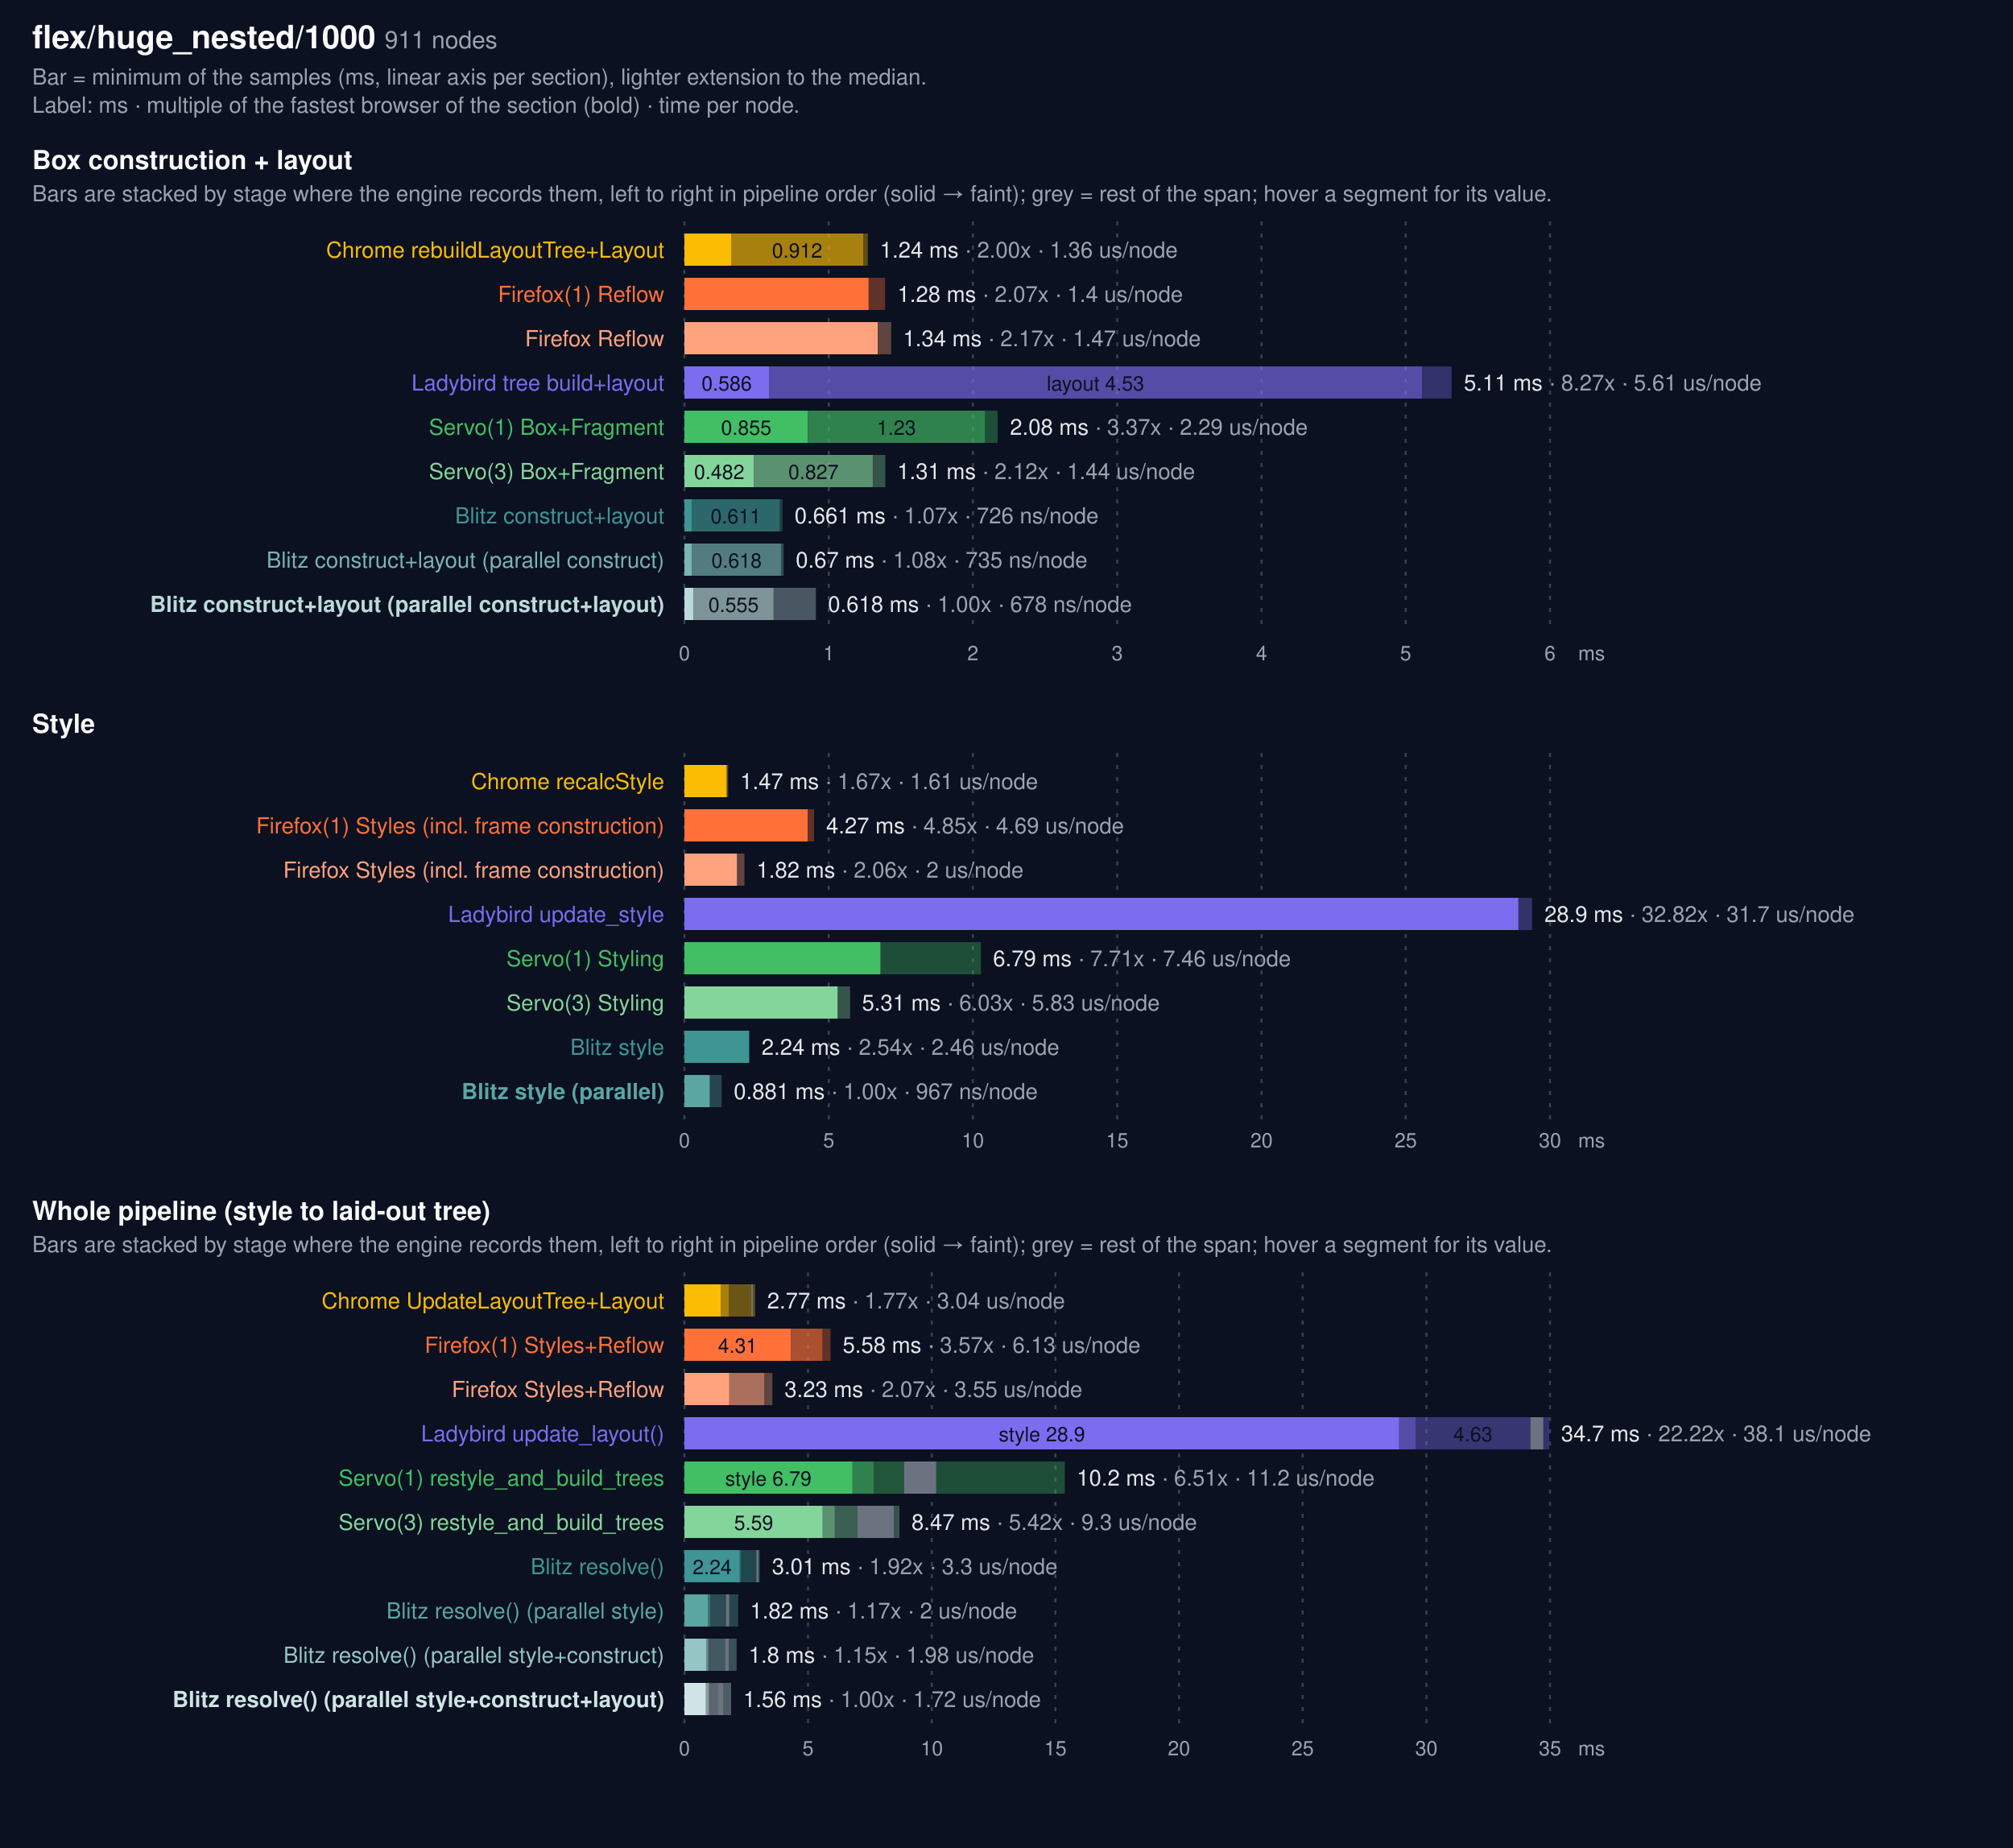
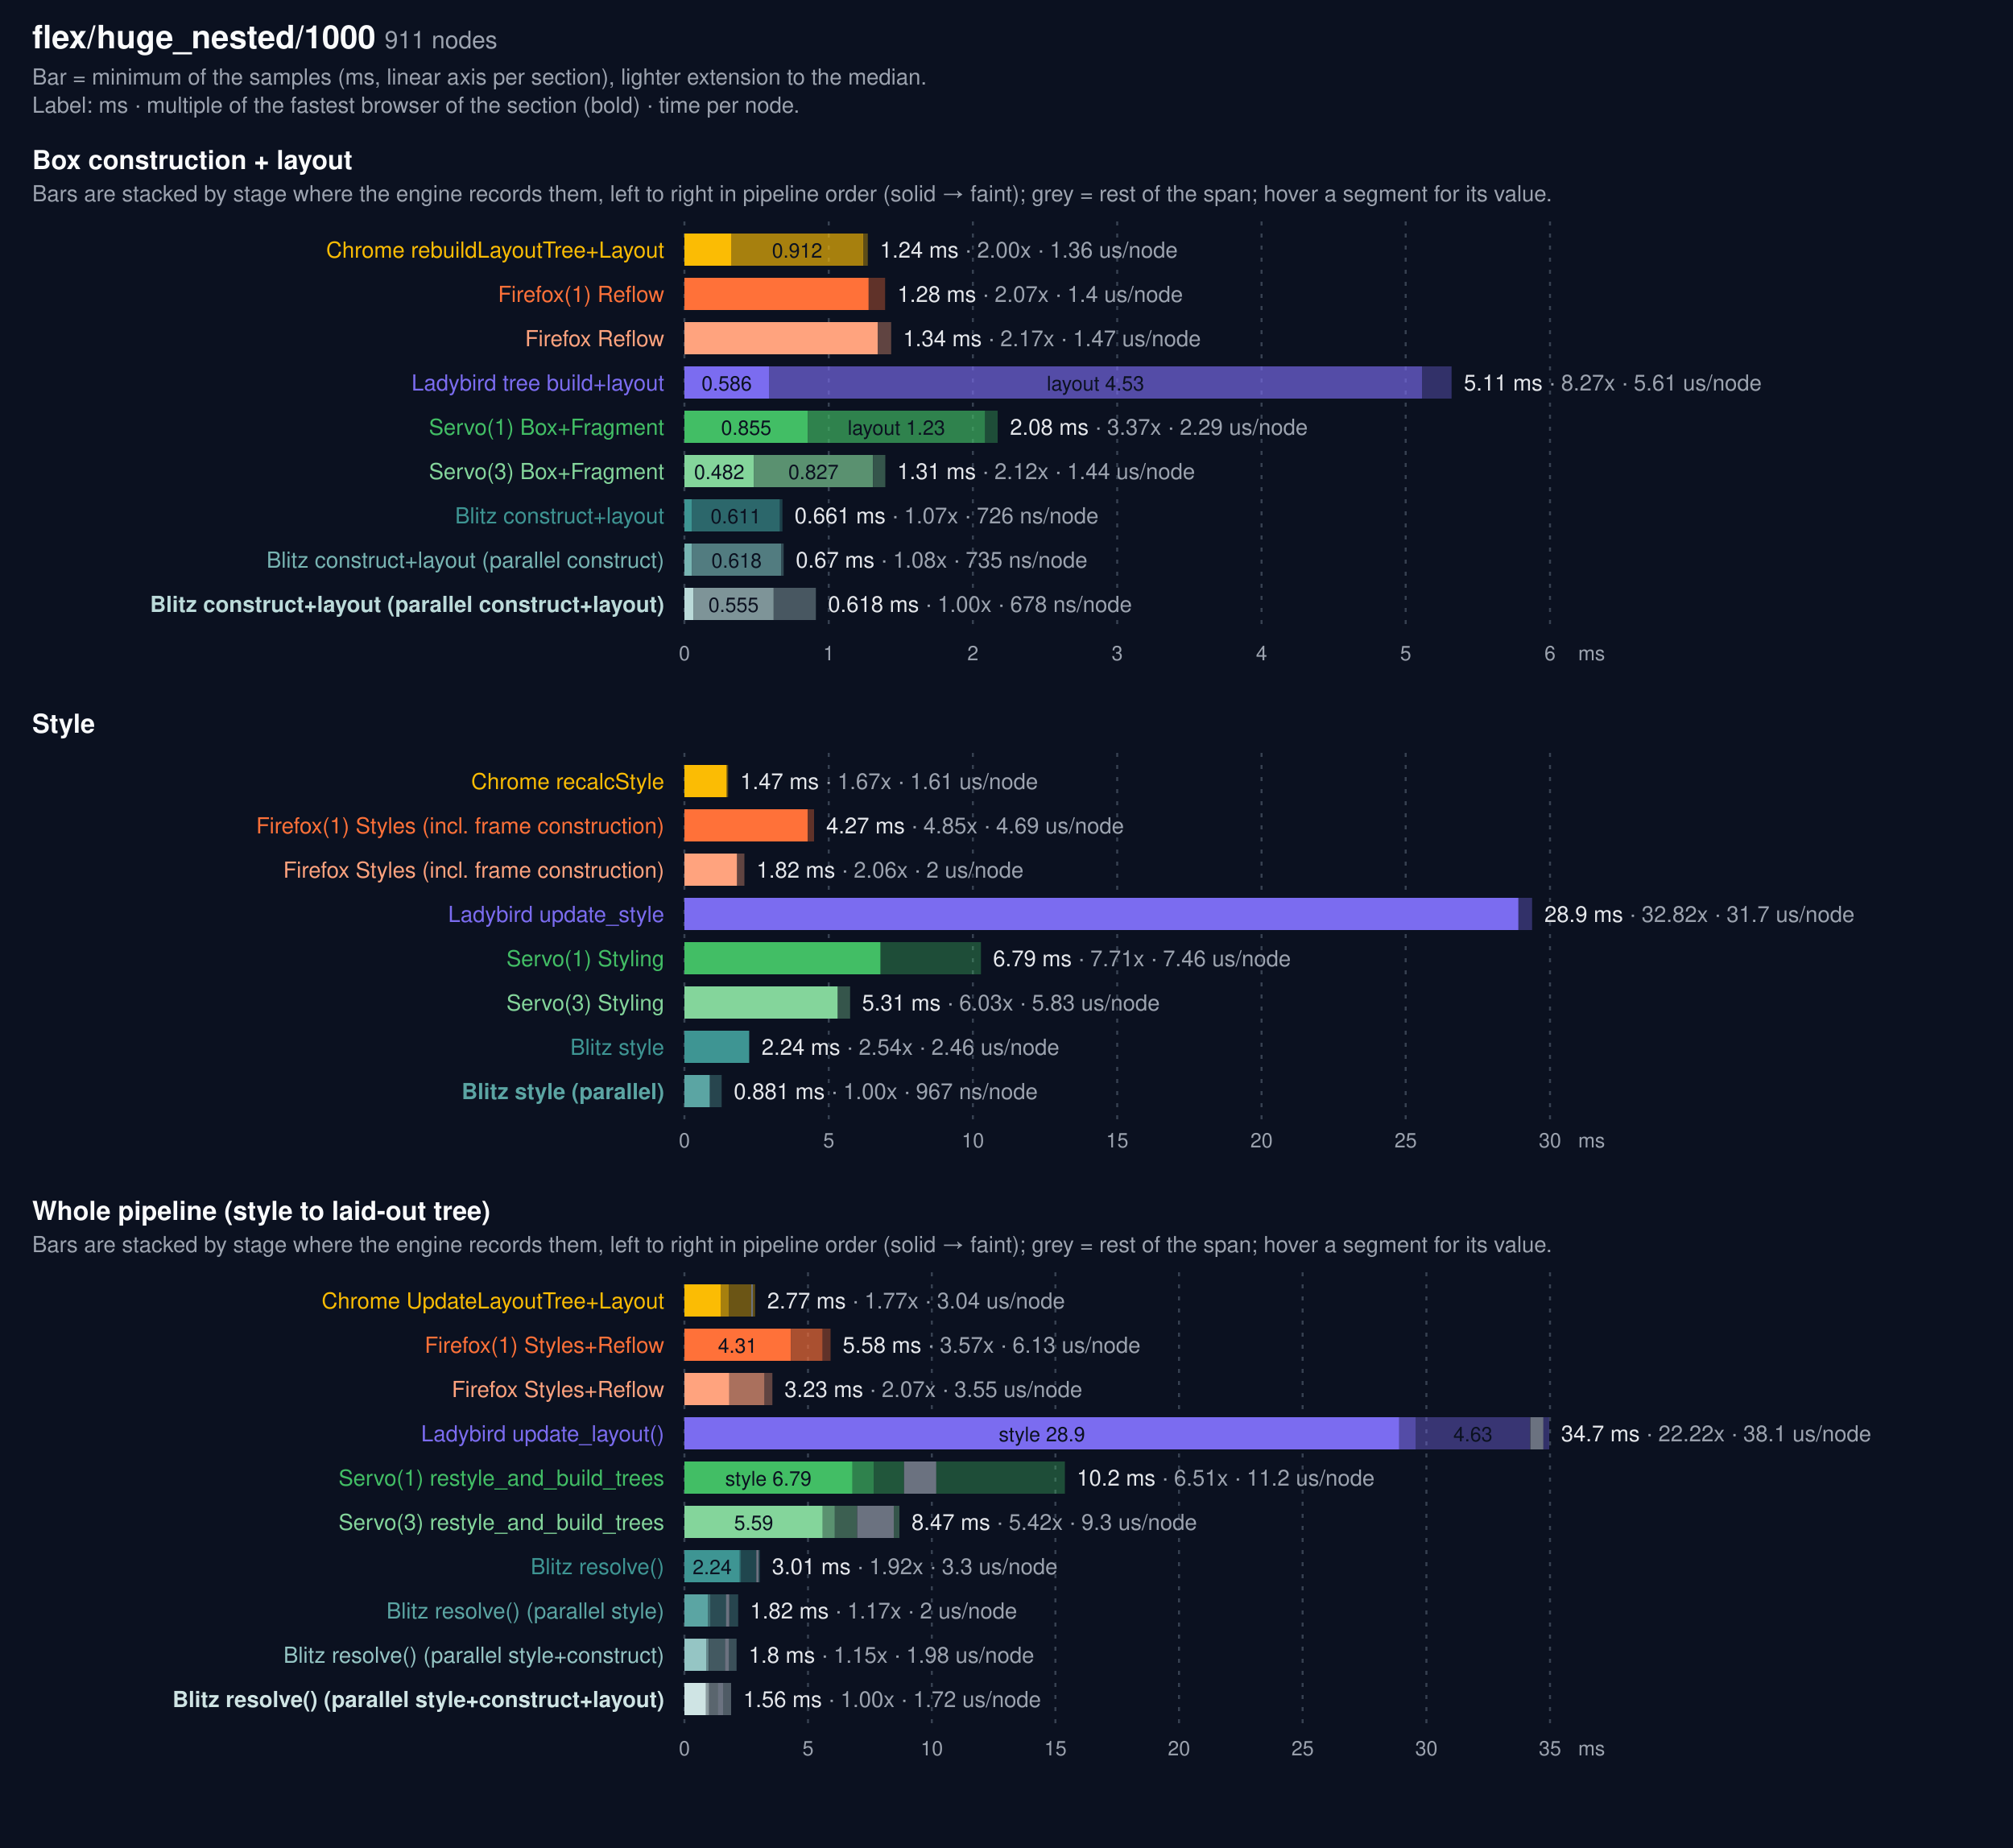
<svg xmlns="http://www.w3.org/2000/svg" width="1000" height="918" viewBox="0 0 1000 918" font-family="system-ui, -apple-system, Segoe UI, Helvetica, Arial, sans-serif">
  <rect width="1000" height="918" fill="#0b1120" />
  <text x="16" y="24" fill="#f9fafb" font-size="16" font-weight="600">flex/huge_nested/1000 <tspan fill="#9ca3af" font-size="12" font-weight="400">911 nodes</tspan>
  </text>
  <text x="16" y="42" fill="#9ca3af" font-size="11">Bar = minimum of the samples (ms, linear axis per section), lighter extension to the median.</text>
  <text x="16" y="56" fill="#9ca3af" font-size="11">Label: ms · multiple of the fastest browser of the section (bold) · time per node.</text>
  <text x="16" y="84" fill="#f9fafb" font-size="13" font-weight="600">Box construction + layout</text>
  <text x="16" y="100" fill="#9ca3af" font-size="11">Bars are stacked by stage where the engine records them, left to right in pipeline order (solid → faint); grey = rest of the span; hover a segment for its value.</text>
  <line x1="340.0" x2="340.0" y1="110" y2="314" stroke="#374151" stroke-dasharray="2 4" />
  <text x="340.0" y="328" fill="#9ca3af" font-size="10" text-anchor="middle">0</text>
  <line x1="411.7" x2="411.7" y1="110" y2="314" stroke="#374151" stroke-dasharray="2 4" />
  <text x="411.7" y="328" fill="#9ca3af" font-size="10" text-anchor="middle">1</text>
  <line x1="483.3" x2="483.3" y1="110" y2="314" stroke="#374151" stroke-dasharray="2 4" />
  <text x="483.3" y="328" fill="#9ca3af" font-size="10" text-anchor="middle">2</text>
  <line x1="555.0" x2="555.0" y1="110" y2="314" stroke="#374151" stroke-dasharray="2 4" />
  <text x="555.0" y="328" fill="#9ca3af" font-size="10" text-anchor="middle">3</text>
  <line x1="626.7" x2="626.7" y1="110" y2="314" stroke="#374151" stroke-dasharray="2 4" />
  <text x="626.7" y="328" fill="#9ca3af" font-size="10" text-anchor="middle">4</text>
  <line x1="698.3" x2="698.3" y1="110" y2="314" stroke="#374151" stroke-dasharray="2 4" />
  <text x="698.3" y="328" fill="#9ca3af" font-size="10" text-anchor="middle">5</text>
  <line x1="770.0" x2="770.0" y1="110" y2="314" stroke="#374151" stroke-dasharray="2 4" />
  <text x="770.0" y="328" fill="#9ca3af" font-size="10" text-anchor="middle">6</text>
  <text x="784" y="328" fill="#9ca3af" font-size="10">ms</text>
  <text x="330" y="128" fill="#FBBC04" font-size="11" text-anchor="end">Chrome rebuildLayoutTree+Layout</text>
  <rect x="340.0" y="116" width="23.4" height="16" fill="#FBBC04" opacity="1.0" />
  <rect x="363.4" y="116" width="65.4" height="16" fill="#FBBC04" opacity="0.65" />
  <text x="396.0" y="128" fill="#0b1120" font-size="10" text-anchor="middle">0.912</text>
  <rect x="428.7" y="116" width="2.4" height="16" fill="#FBBC04" opacity="0.35" />
  <text x="437.1" y="128" fill="#e5e7eb" font-size="11">1.24 ms <tspan fill="#9ca3af">· 2.00x · 1.36 us/node</tspan>
  </text>
  <text x="330" y="150" fill="#FF7139" font-size="11" text-anchor="end">Firefox(1) Reflow</text>
  <rect x="340" y="138" width="91.5" height="16" fill="#FF7139" />
  <rect x="431.5" y="138" width="8.2" height="16" fill="#FF7139" opacity="0.35" />
  <text x="445.8" y="150" fill="#e5e7eb" font-size="11">1.28 ms <tspan fill="#9ca3af">· 2.07x · 1.4 us/node</tspan>
  </text>
  <text x="330" y="172" fill="#ffa37e" font-size="11" text-anchor="end">Firefox Reflow</text>
  <rect x="340" y="160" width="96.0" height="16" fill="#ffa37e" />
  <rect x="436.0" y="160" width="6.7" height="16" fill="#ffa37e" opacity="0.35" />
  <text x="448.6" y="172" fill="#e5e7eb" font-size="11">1.34 ms <tspan fill="#9ca3af">· 2.17x · 1.47 us/node</tspan>
  </text>
  <text x="330" y="194" fill="#7B6CF0" font-size="11" text-anchor="end">Ladybird tree build+layout</text>
  <rect x="340.0" y="182" width="42.0" height="16" fill="#7B6CF0" opacity="1.0" />
  <text x="361.0" y="194" fill="#0b1120" font-size="10" text-anchor="middle">0.586</text>
  <rect x="382.0" y="182" width="324.4" height="16" fill="#7B6CF0" opacity="0.65" />
  <text x="544.2" y="194" fill="#0b1120" font-size="10" text-anchor="middle">layout 4.53</text>
  <rect x="706.4" y="182" width="14.7" height="16" fill="#7B6CF0" opacity="0.35" />
  <text x="727.2" y="194" fill="#e5e7eb" font-size="11">5.11 ms <tspan fill="#9ca3af">· 8.27x · 5.61 us/node</tspan>
  </text>
  <text x="330" y="216" fill="#42BE65" font-size="11" text-anchor="end">Servo(1) Box+Fragment</text>
  <rect x="340.0" y="204" width="61.3" height="16" fill="#42BE65" opacity="1.0" />
  <text x="370.7" y="216" fill="#0b1120" font-size="10" text-anchor="middle">0.855</text>
  <rect x="401.3" y="204" width="88.0" height="16" fill="#42BE65" opacity="0.65" />
-   <text x="445.3" y="216" fill="#0b1120" font-size="10" text-anchor="middle">1.23</text>
+   <text x="445.3" y="216" fill="#0b1120" font-size="10" text-anchor="middle">layout 1.23</text>
  <rect x="489.3" y="204" width="6.3" height="16" fill="#42BE65" opacity="0.35" />
  <text x="501.7" y="216" fill="#e5e7eb" font-size="11">2.08 ms <tspan fill="#9ca3af">· 3.37x · 2.29 us/node</tspan>
  </text>
  <text x="330" y="238" fill="#84d59b" font-size="11" text-anchor="end">Servo(3) Box+Fragment</text>
  <rect x="340.0" y="226" width="34.5" height="16" fill="#84d59b" opacity="1.0" />
  <text x="357.3" y="238" fill="#0b1120" font-size="10" text-anchor="middle">0.482</text>
  <rect x="374.5" y="226" width="59.2" height="16" fill="#84d59b" opacity="0.65" />
  <text x="404.1" y="238" fill="#0b1120" font-size="10" text-anchor="middle">0.827</text>
  <rect x="433.8" y="226" width="6.0" height="16" fill="#84d59b" opacity="0.35" />
  <text x="445.7" y="238" fill="#e5e7eb" font-size="11">1.31 ms <tspan fill="#9ca3af">· 2.12x · 1.44 us/node</tspan>
  </text>
  <text x="330" y="260" fill="#3E9593" font-size="11" text-anchor="end">Blitz construct+layout</text>
  <rect x="340.0" y="248" width="3.6" height="16" fill="#3E9593" opacity="1.0" />
  <rect x="343.6" y="248" width="43.8" height="16" fill="#3E9593" opacity="0.65" />
  <text x="365.5" y="260" fill="#0b1120" font-size="10" text-anchor="middle">0.611</text>
  <rect x="387.4" y="248" width="1.3" height="16" fill="#3E9593" opacity="0.35" />
  <text x="394.7" y="260" fill="#e5e7eb" font-size="11">0.661 ms <tspan fill="#9ca3af">· 1.07x · 726 ns/node</tspan>
  </text>
  <text x="330" y="282" fill="#78b5b3" font-size="11" text-anchor="end">Blitz construct+layout (parallel construct)</text>
  <rect x="340.0" y="270" width="3.7" height="16" fill="#78b5b3" opacity="1.0" />
  <rect x="343.7" y="270" width="44.3" height="16" fill="#78b5b3" opacity="0.65" />
  <text x="365.9" y="282" fill="#0b1120" font-size="10" text-anchor="middle">0.618</text>
  <rect x="388.0" y="270" width="1.3" height="16" fill="#78b5b3" opacity="0.35" />
  <text x="395.3" y="282" fill="#e5e7eb" font-size="11">0.67 ms <tspan fill="#9ca3af">· 1.08x · 735 ns/node</tspan>
  </text>
  <text x="330" y="304" fill="#bbdad9" font-size="11" text-anchor="end" font-weight="700">Blitz construct+layout (parallel construct+layout)</text>
  <rect x="340.0" y="292" width="4.5" height="16" fill="#bbdad9" opacity="1.0" />
  <rect x="344.5" y="292" width="39.8" height="16" fill="#bbdad9" opacity="0.65" />
  <text x="364.4" y="304" fill="#0b1120" font-size="10" text-anchor="middle">0.555</text>
  <rect x="384.3" y="292" width="21.0" height="16" fill="#bbdad9" opacity="0.35" />
  <text x="411.3" y="304" fill="#e5e7eb" font-size="11">0.618 ms <tspan fill="#9ca3af">· 1.00x · 678 ns/node</tspan>
  </text>
  <text x="16" y="364" fill="#f9fafb" font-size="13" font-weight="600">Style</text>
  <line x1="340.0" x2="340.0" y1="374" y2="556" stroke="#374151" stroke-dasharray="2 4" />
  <text x="340.0" y="570" fill="#9ca3af" font-size="10" text-anchor="middle">0</text>
  <line x1="411.7" x2="411.7" y1="374" y2="556" stroke="#374151" stroke-dasharray="2 4" />
  <text x="411.7" y="570" fill="#9ca3af" font-size="10" text-anchor="middle">5</text>
  <line x1="483.3" x2="483.3" y1="374" y2="556" stroke="#374151" stroke-dasharray="2 4" />
  <text x="483.3" y="570" fill="#9ca3af" font-size="10" text-anchor="middle">10</text>
  <line x1="555.0" x2="555.0" y1="374" y2="556" stroke="#374151" stroke-dasharray="2 4" />
  <text x="555.0" y="570" fill="#9ca3af" font-size="10" text-anchor="middle">15</text>
  <line x1="626.7" x2="626.7" y1="374" y2="556" stroke="#374151" stroke-dasharray="2 4" />
  <text x="626.7" y="570" fill="#9ca3af" font-size="10" text-anchor="middle">20</text>
  <line x1="698.3" x2="698.3" y1="374" y2="556" stroke="#374151" stroke-dasharray="2 4" />
  <text x="698.3" y="570" fill="#9ca3af" font-size="10" text-anchor="middle">25</text>
  <line x1="770.0" x2="770.0" y1="374" y2="556" stroke="#374151" stroke-dasharray="2 4" />
  <text x="770.0" y="570" fill="#9ca3af" font-size="10" text-anchor="middle">30</text>
  <text x="784" y="570" fill="#9ca3af" font-size="10">ms</text>
  <text x="330" y="392" fill="#FBBC04" font-size="11" text-anchor="end">Chrome recalcStyle</text>
  <rect x="340" y="380" width="21.0" height="16" fill="#FBBC04" />
  <rect x="361.0" y="380" width="0.7" height="16" fill="#FBBC04" opacity="0.35" />
  <text x="367.7" y="392" fill="#e5e7eb" font-size="11">1.47 ms <tspan fill="#9ca3af">· 1.67x · 1.61 us/node</tspan>
  </text>
  <text x="330" y="414" fill="#FF7139" font-size="11" text-anchor="end">Firefox(1) Styles (incl. frame construction)</text>
  <rect x="340" y="402" width="61.2" height="16" fill="#FF7139" />
  <rect x="401.2" y="402" width="3.2" height="16" fill="#FF7139" opacity="0.35" />
  <text x="410.4" y="414" fill="#e5e7eb" font-size="11">4.27 ms <tspan fill="#9ca3af">· 4.85x · 4.69 us/node</tspan>
  </text>
  <text x="330" y="436" fill="#ffa37e" font-size="11" text-anchor="end">Firefox Styles (incl. frame construction)</text>
  <rect x="340" y="424" width="26.1" height="16" fill="#ffa37e" />
  <rect x="366.1" y="424" width="3.7" height="16" fill="#ffa37e" opacity="0.35" />
  <text x="375.8" y="436" fill="#e5e7eb" font-size="11">1.82 ms <tspan fill="#9ca3af">· 2.06x · 2 us/node</tspan>
  </text>
  <text x="330" y="458" fill="#7B6CF0" font-size="11" text-anchor="end">Ladybird update_style</text>
  <rect x="340" y="446" width="414.3" height="16" fill="#7B6CF0" />
  <rect x="754.3" y="446" width="6.8" height="16" fill="#7B6CF0" opacity="0.35" />
  <text x="767.2" y="458" fill="#e5e7eb" font-size="11">28.9 ms <tspan fill="#9ca3af">· 32.82x · 31.7 us/node</tspan>
  </text>
  <text x="330" y="480" fill="#42BE65" font-size="11" text-anchor="end">Servo(1) Styling</text>
  <rect x="340" y="468" width="97.4" height="16" fill="#42BE65" />
  <rect x="437.4" y="468" width="49.9" height="16" fill="#42BE65" opacity="0.35" />
  <text x="493.3" y="480" fill="#e5e7eb" font-size="11">6.79 ms <tspan fill="#9ca3af">· 7.71x · 7.46 us/node</tspan>
  </text>
  <text x="330" y="502" fill="#84d59b" font-size="11" text-anchor="end">Servo(3) Styling</text>
  <rect x="340" y="490" width="76.1" height="16" fill="#84d59b" />
  <rect x="416.1" y="490" width="6.2" height="16" fill="#84d59b" opacity="0.35" />
  <text x="428.2" y="502" fill="#e5e7eb" font-size="11">5.31 ms <tspan fill="#9ca3af">· 6.03x · 5.83 us/node</tspan>
  </text>
  <text x="330" y="524" fill="#3E9593" font-size="11" text-anchor="end">Blitz style</text>
  <rect x="340" y="512" width="32.1" height="16" fill="#3E9593" />
  <rect x="372.1" y="512" width="0.3" height="16" fill="#3E9593" opacity="0.35" />
  <text x="378.3" y="524" fill="#e5e7eb" font-size="11">2.24 ms <tspan fill="#9ca3af">· 2.54x · 2.46 us/node</tspan>
  </text>
  <text x="330" y="546" fill="#5ba5a3" font-size="11" text-anchor="end" font-weight="700">Blitz style (parallel)</text>
  <rect x="340" y="534" width="12.6" height="16" fill="#5ba5a3" />
  <rect x="352.6" y="534" width="5.9" height="16" fill="#5ba5a3" opacity="0.35" />
  <text x="364.5" y="546" fill="#e5e7eb" font-size="11">0.881 ms <tspan fill="#9ca3af">· 1.00x · 967 ns/node</tspan>
  </text>
  <text x="16" y="606" fill="#f9fafb" font-size="13" font-weight="600">Whole pipeline (style to laid-out tree)</text>
  <text x="16" y="622" fill="#9ca3af" font-size="11">Bars are stacked by stage where the engine records them, left to right in pipeline order (solid → faint); grey = rest of the span; hover a segment for its value.</text>
  <line x1="340.0" x2="340.0" y1="632" y2="858" stroke="#374151" stroke-dasharray="2 4" />
  <text x="340.0" y="872" fill="#9ca3af" font-size="10" text-anchor="middle">0</text>
  <line x1="401.4" x2="401.4" y1="632" y2="858" stroke="#374151" stroke-dasharray="2 4" />
  <text x="401.4" y="872" fill="#9ca3af" font-size="10" text-anchor="middle">5</text>
  <line x1="462.9" x2="462.9" y1="632" y2="858" stroke="#374151" stroke-dasharray="2 4" />
  <text x="462.9" y="872" fill="#9ca3af" font-size="10" text-anchor="middle">10</text>
  <line x1="524.3" x2="524.3" y1="632" y2="858" stroke="#374151" stroke-dasharray="2 4" />
  <text x="524.3" y="872" fill="#9ca3af" font-size="10" text-anchor="middle">15</text>
  <line x1="585.7" x2="585.7" y1="632" y2="858" stroke="#374151" stroke-dasharray="2 4" />
  <text x="585.7" y="872" fill="#9ca3af" font-size="10" text-anchor="middle">20</text>
  <line x1="647.1" x2="647.1" y1="632" y2="858" stroke="#374151" stroke-dasharray="2 4" />
  <text x="647.1" y="872" fill="#9ca3af" font-size="10" text-anchor="middle">25</text>
  <line x1="708.6" x2="708.6" y1="632" y2="858" stroke="#374151" stroke-dasharray="2 4" />
  <text x="708.6" y="872" fill="#9ca3af" font-size="10" text-anchor="middle">30</text>
  <line x1="770.0" x2="770.0" y1="632" y2="858" stroke="#374151" stroke-dasharray="2 4" />
  <text x="770.0" y="872" fill="#9ca3af" font-size="10" text-anchor="middle">35</text>
  <text x="784" y="872" fill="#9ca3af" font-size="10">ms</text>
  <text x="330" y="650" fill="#FBBC04" font-size="11" text-anchor="end">Chrome UpdateLayoutTree+Layout</text>
  <rect x="340.0" y="638" width="18.0" height="16" fill="#FBBC04" opacity="1.0" />
  <rect x="358.0" y="638" width="4.0" height="16" fill="#FBBC04" opacity="0.65" />
  <rect x="362.0" y="638" width="11.2" height="16" fill="#FBBC04" opacity="0.4" />
  <rect x="373.2" y="638" width="0.8" height="16" fill="#6b7280" opacity="1.0" />
  <rect x="374.0" y="638" width="1.1" height="16" fill="#FBBC04" opacity="0.35" />
  <text x="381.1" y="650" fill="#e5e7eb" font-size="11">2.77 ms <tspan fill="#9ca3af">· 1.77x · 3.04 us/node</tspan>
  </text>
  <text x="330" y="672" fill="#FF7139" font-size="11" text-anchor="end">Firefox(1) Styles+Reflow</text>
  <rect x="340.0" y="660" width="52.9" height="16" fill="#FF7139" opacity="1.0" />
  <text x="366.4" y="672" fill="#0b1120" font-size="10" text-anchor="middle">4.31</text>
  <rect x="392.9" y="660" width="15.7" height="16" fill="#FF7139" opacity="0.65" />
  <rect x="408.6" y="660" width="4.0" height="16" fill="#FF7139" opacity="0.35" />
  <text x="418.6" y="672" fill="#e5e7eb" font-size="11">5.58 ms <tspan fill="#9ca3af">· 3.57x · 6.13 us/node</tspan>
  </text>
  <text x="330" y="694" fill="#ffa37e" font-size="11" text-anchor="end">Firefox Styles+Reflow</text>
  <rect x="340.0" y="682" width="22.3" height="16" fill="#ffa37e" opacity="1.0" />
  <rect x="362.3" y="682" width="17.4" height="16" fill="#ffa37e" opacity="0.65" />
  <rect x="379.7" y="682" width="4.0" height="16" fill="#ffa37e" opacity="0.35" />
  <text x="389.7" y="694" fill="#e5e7eb" font-size="11">3.23 ms <tspan fill="#9ca3af">· 2.07x · 3.55 us/node</tspan>
  </text>
  <text x="330" y="716" fill="#7B6CF0" font-size="11" text-anchor="end">Ladybird update_layout()</text>
  <rect x="340.0" y="704" width="355.1" height="16" fill="#7B6CF0" opacity="1.0" />
  <text x="517.6" y="716" fill="#0b1120" font-size="10" text-anchor="middle">style 28.9</text>
  <rect x="695.1" y="704" width="8.2" height="16" fill="#7B6CF0" opacity="0.65" />
  <rect x="703.3" y="704" width="56.8" height="16" fill="#7B6CF0" opacity="0.4" />
  <text x="731.7" y="716" fill="#0b1120" font-size="10" text-anchor="middle">4.63</text>
  <rect x="760.2" y="704" width="6.5" height="16" fill="#6b7280" opacity="1.0" />
  <rect x="766.7" y="704" width="2.9" height="16" fill="#7B6CF0" opacity="0.35" />
  <text x="775.5" y="716" fill="#e5e7eb" font-size="11">34.7 ms <tspan fill="#9ca3af">· 22.22x · 38.1 us/node</tspan>
  </text>
  <text x="330" y="738" fill="#42BE65" font-size="11" text-anchor="end">Servo(1) restyle_and_build_trees</text>
  <rect x="340.0" y="726" width="83.5" height="16" fill="#42BE65" opacity="1.0" />
  <text x="381.7" y="738" fill="#0b1120" font-size="10" text-anchor="middle">style 6.79</text>
  <rect x="423.5" y="726" width="10.5" height="16" fill="#42BE65" opacity="0.65" />
  <rect x="434.0" y="726" width="15.1" height="16" fill="#42BE65" opacity="0.4" />
  <rect x="449.1" y="726" width="16.0" height="16" fill="#6b7280" opacity="1.0" />
  <rect x="465.1" y="726" width="63.9" height="16" fill="#42BE65" opacity="0.35" />
  <text x="534.9" y="738" fill="#e5e7eb" font-size="11">10.2 ms <tspan fill="#9ca3af">· 6.51x · 11.2 us/node</tspan>
  </text>
  <text x="330" y="760" fill="#84d59b" font-size="11" text-anchor="end">Servo(3) restyle_and_build_trees</text>
  <rect x="340.0" y="748" width="68.7" height="16" fill="#84d59b" opacity="1.0" />
  <text x="374.4" y="760" fill="#0b1120" font-size="10" text-anchor="middle">5.59</text>
  <rect x="408.7" y="748" width="6.0" height="16" fill="#84d59b" opacity="0.65" />
  <rect x="414.7" y="748" width="11.1" height="16" fill="#84d59b" opacity="0.4" />
  <rect x="425.8" y="748" width="18.2" height="16" fill="#6b7280" opacity="1.0" />
  <rect x="444.0" y="748" width="2.8" height="16" fill="#84d59b" opacity="0.35" />
  <text x="452.8" y="760" fill="#e5e7eb" font-size="11">8.47 ms <tspan fill="#9ca3af">· 5.42x · 9.3 us/node</tspan>
  </text>
  <text x="330" y="782" fill="#3E9593" font-size="11" text-anchor="end">Blitz resolve()</text>
  <rect x="340.0" y="770" width="27.5" height="16" fill="#3E9593" opacity="1.0" />
  <text x="353.8" y="782" fill="#0b1120" font-size="10" text-anchor="middle">2.24</text>
  <rect x="367.5" y="770" width="0.6" height="16" fill="#3E9593" opacity="0.65" />
  <rect x="368.1" y="770" width="7.6" height="16" fill="#3E9593" opacity="0.4" />
  <rect x="375.7" y="770" width="1.2" height="16" fill="#6b7280" opacity="1.0" />
  <rect x="376.9" y="770" width="0.6" height="16" fill="#3E9593" opacity="0.35" />
  <text x="383.5" y="782" fill="#e5e7eb" font-size="11">3.01 ms <tspan fill="#9ca3af">· 1.92x · 3.3 us/node</tspan>
  </text>
  <text x="330" y="804" fill="#5ba5a3" font-size="11" text-anchor="end">Blitz resolve() (parallel style)</text>
  <rect x="340.0" y="792" width="11.6" height="16" fill="#5ba5a3" opacity="1.0" />
  <rect x="351.6" y="792" width="1.3" height="16" fill="#5ba5a3" opacity="0.65" />
  <rect x="352.9" y="792" width="7.9" height="16" fill="#5ba5a3" opacity="0.4" />
  <rect x="360.7" y="792" width="1.6" height="16" fill="#6b7280" opacity="1.0" />
  <rect x="362.4" y="792" width="4.3" height="16" fill="#5ba5a3" opacity="0.35" />
  <text x="372.6" y="804" fill="#e5e7eb" font-size="11">1.82 ms <tspan fill="#9ca3af">· 1.17x · 2 us/node</tspan>
  </text>
  <text x="330" y="826" fill="#95c5c4" font-size="11" text-anchor="end">Blitz resolve() (parallel style+construct)</text>
  <rect x="340.0" y="814" width="10.8" height="16" fill="#95c5c4" opacity="1.0" />
  <rect x="350.8" y="814" width="1.3" height="16" fill="#95c5c4" opacity="0.65" />
  <rect x="352.2" y="814" width="8.1" height="16" fill="#95c5c4" opacity="0.4" />
  <rect x="360.2" y="814" width="1.9" height="16" fill="#6b7280" opacity="1.0" />
  <rect x="362.1" y="814" width="3.8" height="16" fill="#95c5c4" opacity="0.35" />
  <text x="371.9" y="826" fill="#e5e7eb" font-size="11">1.8 ms <tspan fill="#9ca3af">· 1.15x · 1.98 us/node</tspan>
  </text>
  <text x="330" y="848" fill="#cfe4e4" font-size="11" text-anchor="end" font-weight="700">Blitz resolve() (parallel style+construct+layout)</text>
  <rect x="340.0" y="836" width="10.7" height="16" fill="#cfe4e4" opacity="1.0" />
  <rect x="350.7" y="836" width="1.6" height="16" fill="#cfe4e4" opacity="0.65" />
  <rect x="352.4" y="836" width="4.4" height="16" fill="#cfe4e4" opacity="0.4" />
  <rect x="356.7" y="836" width="2.5" height="16" fill="#6b7280" opacity="1.0" />
  <rect x="359.2" y="836" width="4.0" height="16" fill="#cfe4e4" opacity="0.35" />
  <text x="369.2" y="848" fill="#e5e7eb" font-size="11">1.56 ms <tspan fill="#9ca3af">· 1.00x · 1.72 us/node</tspan>
  </text>
</svg>
